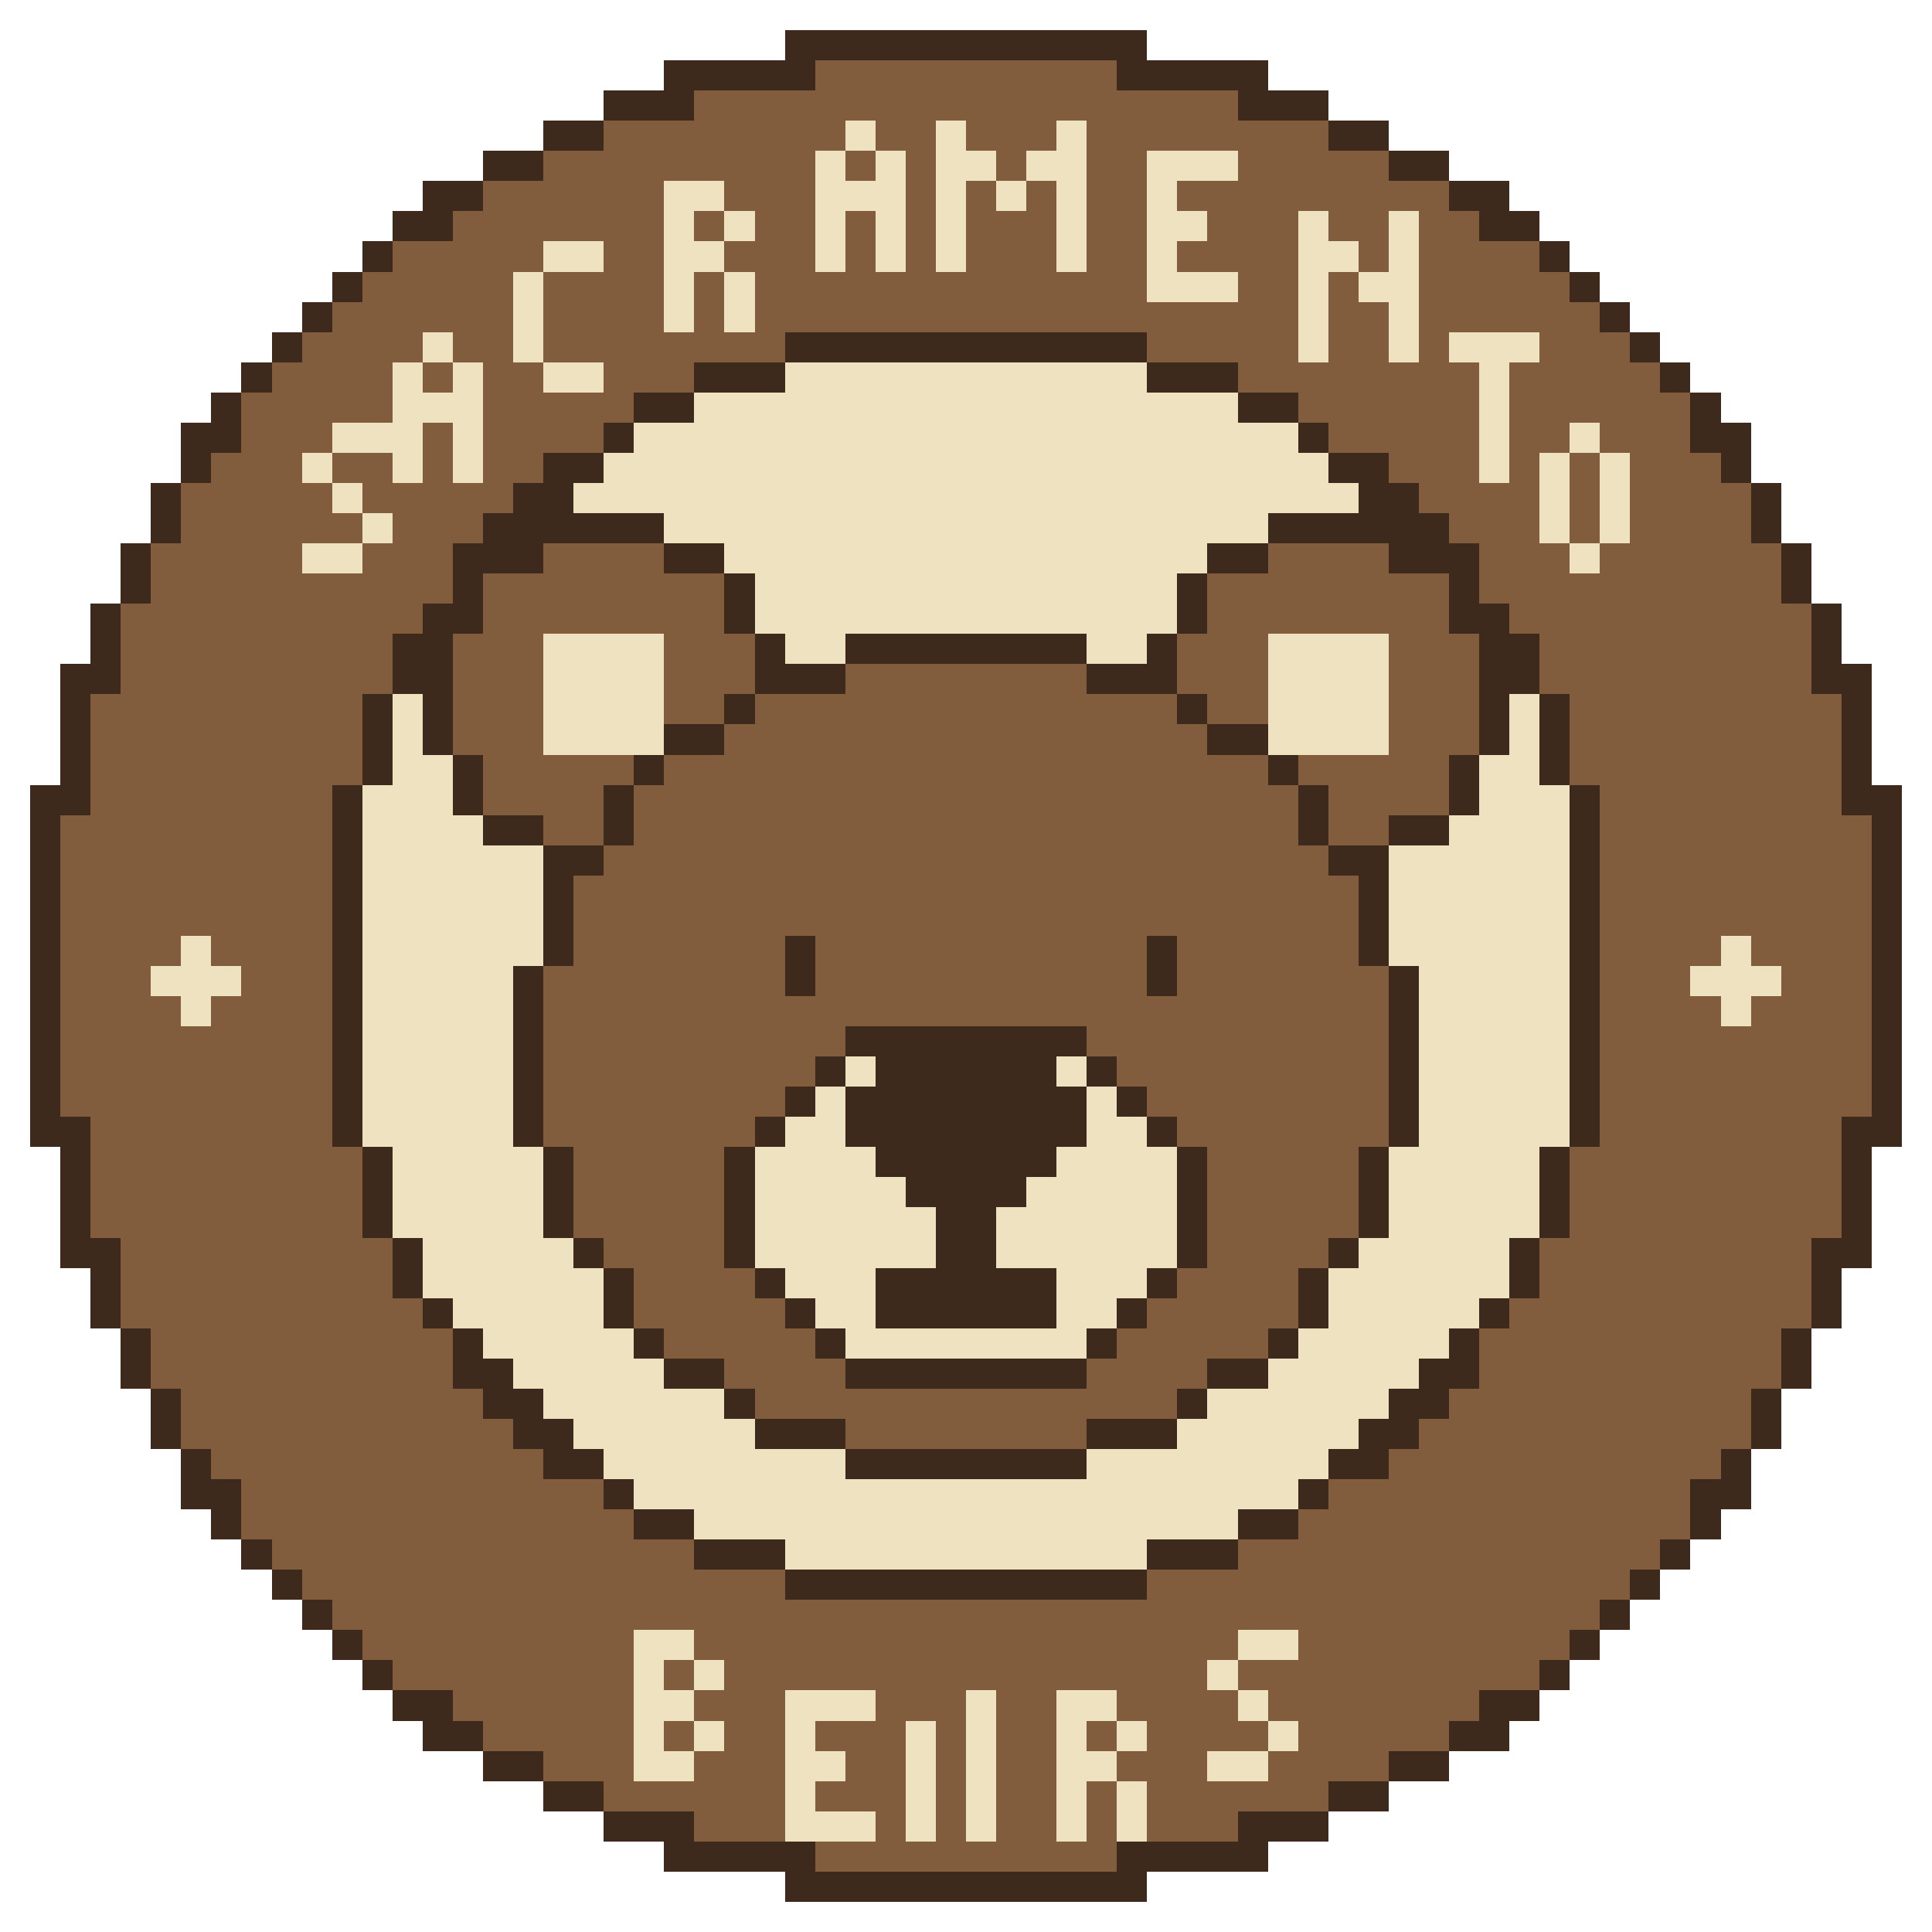
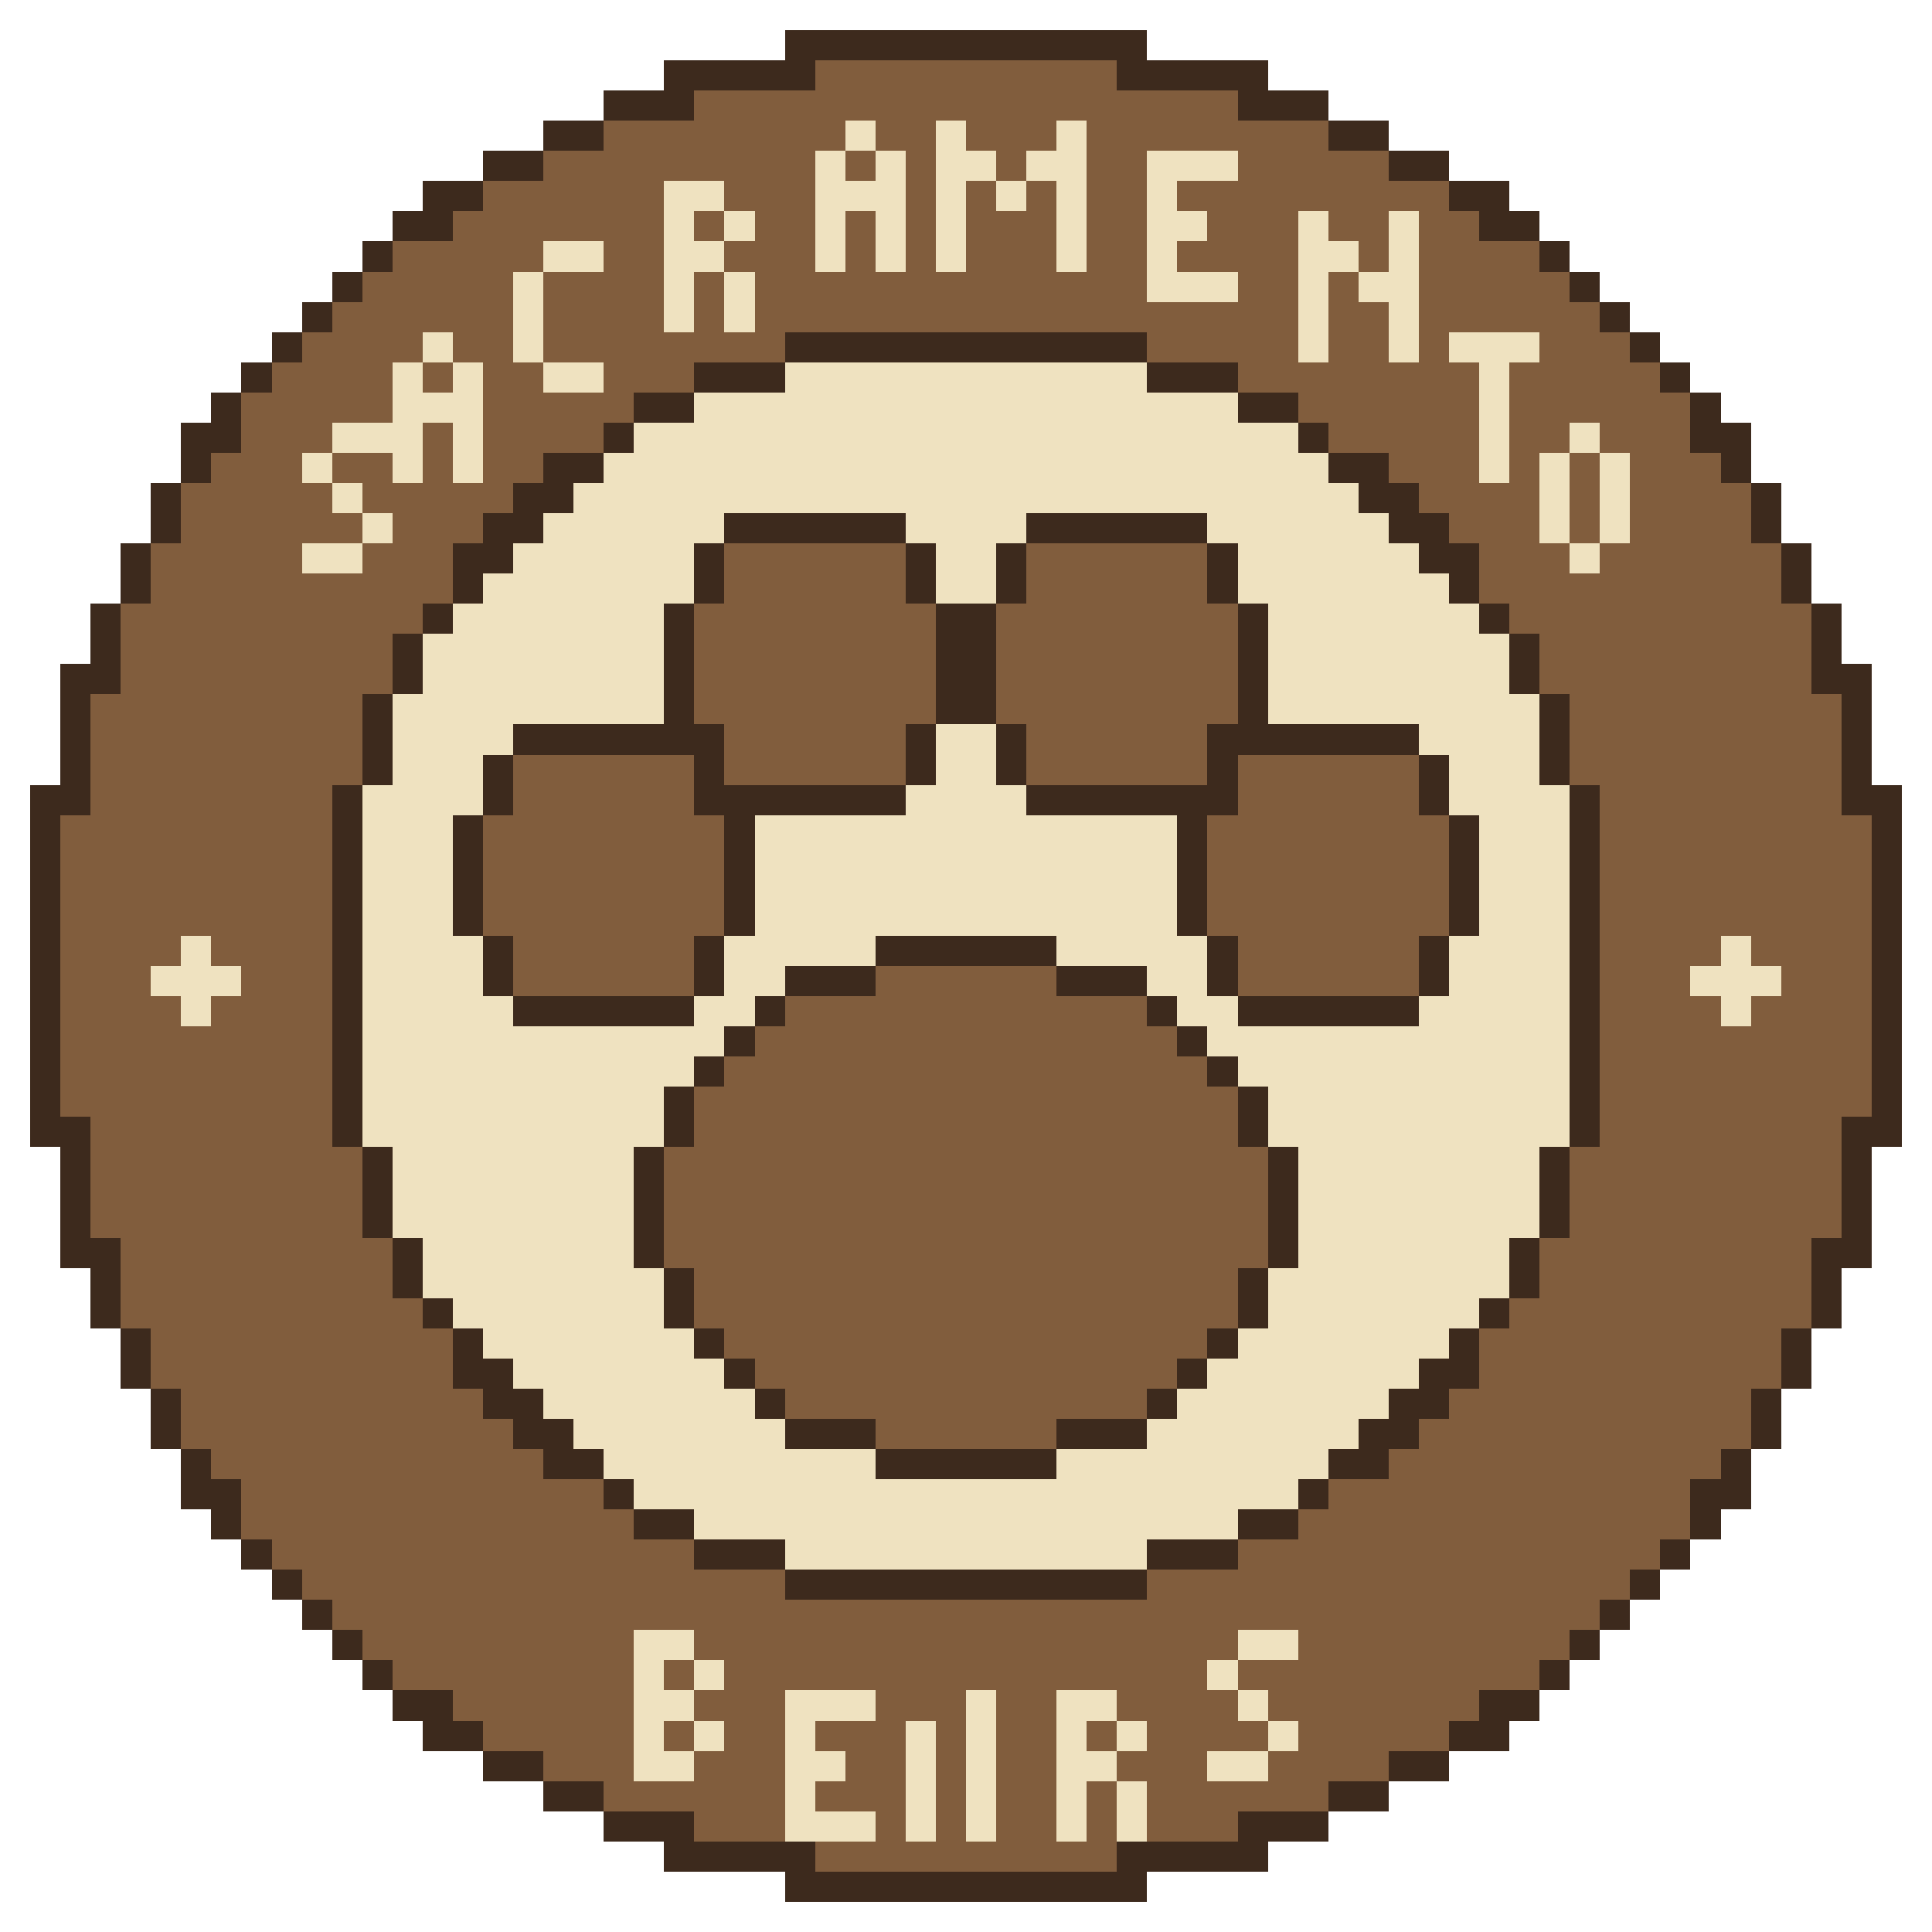
<svg xmlns="http://www.w3.org/2000/svg" viewBox="0 0 64 64" width="512" height="512" shape-rendering="crispEdges">
  <g id="logo-SAC-retro">
-     <path fill="#3d2a1d" d="M3 21h1v1h-1zM13 21h2v1h-2zM25 21h1v1h-1zM28 21h8v1h-8zM38 21h1v1h-1zM49 21h2v1h-2zM60 21h1v1h-1zM5 17h1v1h-1zM16 17h6v1h-6zM42 17h6v1h-6zM58 17h1v1h-1zM16 58h2v1h-2zM46 58h2v1h-2zM1 32h1v1h-1zM11 32h1v1h-1zM17 32h1v1h-1zM26 32h1v1h-1zM38 32h1v1h-1zM46 32h1v1h-1zM52 32h1v1h-1zM62 32h1v1h-1zM4 45h1v1h-1zM15 45h2v1h-2zM22 45h2v1h-2zM28 45h8v1h-8zM40 45h2v1h-2zM47 45h2v1h-2zM59 45h1v1h-1zM2 41h2v1h-2zM13 41h1v1h-1zM19 41h1v1h-1zM24 41h1v1h-1zM31 41h2v1h-2zM39 41h1v1h-1zM44 41h1v1h-1zM50 41h1v1h-1zM60 41h2v1h-2zM4 18h1v1h-1zM15 18h3v1h-3zM22 18h2v1h-2zM40 18h2v1h-2zM46 18h3v1h-3zM59 18h1v1h-1zM6 14h2v1h-2zM20 14h1v1h-1zM43 14h1v1h-1zM56 14h2v1h-2zM6 15h1v1h-1zM18 15h2v1h-2zM44 15h2v1h-2zM57 15h1v1h-1zM6 48h1v1h-1zM18 48h2v1h-2zM28 48h8v1h-8zM44 48h2v1h-2zM57 48h1v1h-1zM3 42h1v1h-1zM13 42h1v1h-1zM20 42h1v1h-1zM25 42h1v1h-1zM29 42h6v1h-6zM38 42h1v1h-1zM43 42h1v1h-1zM50 42h1v1h-1zM60 42h1v1h-1zM2 38h1v1h-1zM12 38h1v1h-1zM18 38h1v1h-1zM24 38h1v1h-1zM29 38h6v1h-6zM39 38h1v1h-1zM45 38h1v1h-1zM51 38h1v1h-1zM61 38h1v1h-1zM20 3h3v1h-3zM41 3h3v1h-3zM8 51h1v1h-1zM23 51h3v1h-3zM38 51h3v1h-3zM55 51h1v1h-1zM5 16h1v1h-1zM17 16h2v1h-2zM45 16h2v1h-2zM58 16h1v1h-1zM1 34h1v1h-1zM11 34h1v1h-1zM17 34h1v1h-1zM28 34h8v1h-8zM46 34h1v1h-1zM52 34h1v1h-1zM62 34h1v1h-1zM5 47h1v1h-1zM17 47h2v1h-2zM25 47h3v1h-3zM36 47h3v1h-3zM45 47h2v1h-2zM58 47h1v1h-1zM8 12h1v1h-1zM23 12h3v1h-3zM38 12h3v1h-3zM55 12h1v1h-1zM12 8h1v1h-1zM51 8h1v1h-1zM1 28h1v1h-1zM11 28h1v1h-1zM18 28h2v1h-2zM44 28h2v1h-2zM52 28h1v1h-1zM62 28h1v1h-1zM2 24h1v1h-1zM12 24h1v1h-1zM14 24h1v1h-1zM22 24h2v1h-2zM40 24h2v1h-2zM49 24h1v1h-1zM51 24h1v1h-1zM61 24h1v1h-1zM7 13h1v1h-1zM21 13h2v1h-2zM41 13h2v1h-2zM56 13h1v1h-1zM11 9h1v1h-1zM52 9h1v1h-1zM2 25h1v1h-1zM12 25h1v1h-1zM15 25h1v1h-1zM21 25h1v1h-1zM42 25h1v1h-1zM48 25h1v1h-1zM51 25h1v1h-1zM61 25h1v1h-1zM2 22h2v1h-2zM13 22h2v1h-2zM25 22h3v1h-3zM36 22h3v1h-3zM49 22h2v1h-2zM60 22h2v1h-2zM14 57h2v1h-2zM48 57h2v1h-2zM1 30h1v1h-1zM11 30h1v1h-1zM18 30h1v1h-1zM45 30h1v1h-1zM52 30h1v1h-1zM62 30h1v1h-1zM18 4h2v1h-2zM44 4h2v1h-2zM11 54h1v1h-1zM52 54h1v1h-1zM4 19h1v1h-1zM15 19h1v1h-1zM24 19h1v1h-1zM39 19h1v1h-1zM48 19h1v1h-1zM59 19h1v1h-1zM9 11h1v1h-1zM26 11h12v1h-12zM54 11h1v1h-1zM1 31h1v1h-1zM11 31h1v1h-1zM18 31h1v1h-1zM26 31h1v1h-1zM38 31h1v1h-1zM45 31h1v1h-1zM52 31h1v1h-1zM62 31h1v1h-1zM1 27h1v1h-1zM11 27h1v1h-1zM16 27h2v1h-2zM20 27h1v1h-1zM43 27h1v1h-1zM46 27h2v1h-2zM52 27h1v1h-1zM62 27h1v1h-1zM16 5h2v1h-2zM46 5h2v1h-2zM12 55h1v1h-1zM51 55h1v1h-1zM20 60h3v1h-3zM41 60h3v1h-3zM1 37h2v1h-2zM11 37h1v1h-1zM17 37h1v1h-1zM25 37h1v1h-1zM28 37h8v1h-8zM38 37h1v1h-1zM46 37h1v1h-1zM52 37h1v1h-1zM61 37h2v1h-2zM13 7h2v1h-2zM49 7h2v1h-2zM22 61h5v1h-5zM37 61h5v1h-5zM4 44h1v1h-1zM15 44h1v1h-1zM21 44h1v1h-1zM27 44h1v1h-1zM36 44h1v1h-1zM42 44h1v1h-1zM48 44h1v1h-1zM59 44h1v1h-1zM1 35h1v1h-1zM11 35h1v1h-1zM17 35h1v1h-1zM27 35h1v1h-1zM29 35h6v1h-6zM36 35h1v1h-1zM46 35h1v1h-1zM52 35h1v1h-1zM62 35h1v1h-1zM2 40h1v1h-1zM12 40h1v1h-1zM18 40h1v1h-1zM24 40h1v1h-1zM31 40h2v1h-2zM39 40h1v1h-1zM45 40h1v1h-1zM51 40h1v1h-1zM61 40h1v1h-1zM14 6h2v1h-2zM48 6h2v1h-2zM7 50h1v1h-1zM21 50h2v1h-2zM41 50h2v1h-2zM56 50h1v1h-1zM26 1h12v1h-12zM10 53h1v1h-1zM53 53h1v1h-1zM1 29h1v1h-1zM11 29h1v1h-1zM18 29h1v1h-1zM45 29h1v1h-1zM52 29h1v1h-1zM62 29h1v1h-1zM22 2h5v1h-5zM37 2h5v1h-5zM5 46h1v1h-1zM16 46h2v1h-2zM24 46h1v1h-1zM39 46h1v1h-1zM46 46h2v1h-2zM58 46h1v1h-1zM3 43h1v1h-1zM14 43h1v1h-1zM20 43h1v1h-1zM26 43h1v1h-1zM29 43h6v1h-6zM37 43h1v1h-1zM43 43h1v1h-1zM49 43h1v1h-1zM60 43h1v1h-1zM18 59h2v1h-2zM44 59h2v1h-2zM3 20h1v1h-1zM14 20h2v1h-2zM24 20h1v1h-1zM39 20h1v1h-1zM48 20h2v1h-2zM60 20h1v1h-1zM13 56h2v1h-2zM49 56h2v1h-2zM1 36h1v1h-1zM11 36h1v1h-1zM17 36h1v1h-1zM26 36h1v1h-1zM28 36h8v1h-8zM37 36h1v1h-1zM46 36h1v1h-1zM52 36h1v1h-1zM62 36h1v1h-1zM1 33h1v1h-1zM11 33h1v1h-1zM17 33h1v1h-1zM46 33h1v1h-1zM52 33h1v1h-1zM62 33h1v1h-1zM2 39h1v1h-1zM12 39h1v1h-1zM18 39h1v1h-1zM24 39h1v1h-1zM30 39h4v1h-4zM39 39h1v1h-1zM45 39h1v1h-1zM51 39h1v1h-1zM61 39h1v1h-1zM6 49h2v1h-2zM20 49h1v1h-1zM43 49h1v1h-1zM56 49h2v1h-2zM10 10h1v1h-1zM53 10h1v1h-1zM9 52h1v1h-1zM26 52h12v1h-12zM54 52h1v1h-1zM1 26h2v1h-2zM11 26h1v1h-1zM15 26h1v1h-1zM20 26h1v1h-1zM43 26h1v1h-1zM48 26h1v1h-1zM52 26h1v1h-1zM61 26h2v1h-2zM2 23h1v1h-1zM12 23h1v1h-1zM14 23h1v1h-1zM24 23h1v1h-1zM39 23h1v1h-1zM49 23h1v1h-1zM51 23h1v1h-1zM61 23h1v1h-1zM26 62h12v1h-12z" />
-     <path fill="#815d3d" d="M4 21h9v1h-9zM15 21h3v1h-3zM22 21h3v1h-3zM39 21h3v1h-3zM46 21h3v1h-3zM51 21h9v1h-9zM6 17h6v1h-6zM13 17h3v1h-3zM48 17h3v1h-3zM52 17h1v1h-1zM54 17h4v1h-4zM18 58h3v1h-3zM23 58h3v1h-3zM28 58h2v1h-2zM31 58h1v1h-1zM33 58h2v1h-2zM37 58h3v1h-3zM42 58h4v1h-4zM2 32h3v1h-3zM8 32h3v1h-3zM18 32h8v1h-8zM27 32h11v1h-11zM39 32h7v1h-7zM53 32h3v1h-3zM59 32h3v1h-3zM5 45h10v1h-10zM24 45h4v1h-4zM36 45h4v1h-4zM49 45h10v1h-10zM4 41h9v1h-9zM20 41h4v1h-4zM40 41h4v1h-4zM51 41h9v1h-9zM5 18h5v1h-5zM12 18h3v1h-3zM18 18h4v1h-4zM42 18h4v1h-4zM49 18h3v1h-3zM53 18h6v1h-6zM8 14h3v1h-3zM14 14h1v1h-1zM16 14h4v1h-4zM44 14h5v1h-5zM50 14h2v1h-2zM53 14h3v1h-3zM7 15h3v1h-3zM11 15h2v1h-2zM14 15h1v1h-1zM16 15h2v1h-2zM46 15h3v1h-3zM50 15h1v1h-1zM52 15h1v1h-1zM54 15h3v1h-3zM7 48h11v1h-11zM46 48h11v1h-11zM4 42h9v1h-9zM21 42h4v1h-4zM39 42h4v1h-4zM51 42h9v1h-9zM3 38h9v1h-9zM19 38h5v1h-5zM40 38h5v1h-5zM52 38h9v1h-9zM23 3h18v1h-18zM9 51h14v1h-14zM41 51h14v1h-14zM6 16h5v1h-5zM12 16h5v1h-5zM47 16h4v1h-4zM52 16h1v1h-1zM54 16h4v1h-4zM2 34h9v1h-9zM18 34h10v1h-10zM36 34h10v1h-10zM53 34h9v1h-9zM6 47h11v1h-11zM28 47h8v1h-8zM47 47h11v1h-11zM9 12h4v1h-4zM14 12h1v1h-1zM16 12h2v1h-2zM20 12h3v1h-3zM41 12h8v1h-8zM50 12h5v1h-5zM13 8h5v1h-5zM20 8h2v1h-2zM24 8h3v1h-3zM28 8h1v1h-1zM30 8h1v1h-1zM32 8h3v1h-3zM36 8h2v1h-2zM39 8h4v1h-4zM45 8h1v1h-1zM47 8h4v1h-4zM2 28h9v1h-9zM20 28h24v1h-24zM53 28h9v1h-9zM3 24h9v1h-9zM15 24h3v1h-3zM24 24h16v1h-16zM46 24h3v1h-3zM52 24h9v1h-9zM8 13h5v1h-5zM16 13h5v1h-5zM43 13h6v1h-6zM50 13h6v1h-6zM12 9h5v1h-5zM18 9h4v1h-4zM23 9h1v1h-1zM25 9h13v1h-13zM41 9h2v1h-2zM44 9h1v1h-1zM47 9h5v1h-5zM3 25h9v1h-9zM16 25h5v1h-5zM22 25h20v1h-20zM43 25h5v1h-5zM52 25h9v1h-9zM4 22h9v1h-9zM15 22h3v1h-3zM22 22h3v1h-3zM28 22h8v1h-8zM39 22h3v1h-3zM46 22h3v1h-3zM51 22h9v1h-9zM16 57h5v1h-5zM22 57h1v1h-1zM24 57h2v1h-2zM27 57h3v1h-3zM31 57h1v1h-1zM33 57h2v1h-2zM36 57h1v1h-1zM38 57h4v1h-4zM43 57h5v1h-5zM2 30h9v1h-9zM19 30h26v1h-26zM53 30h9v1h-9zM20 4h8v1h-8zM29 4h2v1h-2zM32 4h3v1h-3zM36 4h8v1h-8zM12 54h9v1h-9zM23 54h18v1h-18zM43 54h9v1h-9zM5 19h10v1h-10zM16 19h8v1h-8zM40 19h8v1h-8zM49 19h10v1h-10zM10 11h4v1h-4zM15 11h2v1h-2zM18 11h8v1h-8zM38 11h5v1h-5zM44 11h2v1h-2zM47 11h1v1h-1zM51 11h3v1h-3zM2 31h4v1h-4zM7 31h4v1h-4zM19 31h7v1h-7zM27 31h11v1h-11zM39 31h6v1h-6zM53 31h4v1h-4zM58 31h4v1h-4zM2 27h9v1h-9zM18 27h2v1h-2zM21 27h22v1h-22zM44 27h2v1h-2zM53 27h9v1h-9zM18 5h9v1h-9zM28 5h1v1h-1zM30 5h1v1h-1zM33 5h1v1h-1zM36 5h2v1h-2zM41 5h5v1h-5zM13 55h8v1h-8zM22 55h1v1h-1zM24 55h16v1h-16zM41 55h10v1h-10zM23 60h3v1h-3zM29 60h1v1h-1zM31 60h1v1h-1zM33 60h2v1h-2zM36 60h1v1h-1zM38 60h3v1h-3zM3 37h8v1h-8zM18 37h7v1h-7zM39 37h7v1h-7zM53 37h8v1h-8zM15 7h7v1h-7zM23 7h1v1h-1zM25 7h2v1h-2zM28 7h1v1h-1zM30 7h1v1h-1zM32 7h3v1h-3zM36 7h2v1h-2zM40 7h3v1h-3zM44 7h2v1h-2zM47 7h2v1h-2zM27 61h10v1h-10zM5 44h10v1h-10zM22 44h5v1h-5zM37 44h5v1h-5zM49 44h10v1h-10zM2 35h9v1h-9zM18 35h9v1h-9zM37 35h9v1h-9zM53 35h9v1h-9zM3 40h9v1h-9zM19 40h5v1h-5zM40 40h5v1h-5zM52 40h9v1h-9zM16 6h6v1h-6zM24 6h3v1h-3zM30 6h1v1h-1zM32 6h1v1h-1zM34 6h1v1h-1zM36 6h2v1h-2zM39 6h9v1h-9zM8 50h13v1h-13zM43 50h13v1h-13zM11 53h42v1h-42zM2 29h9v1h-9zM19 29h26v1h-26zM53 29h9v1h-9zM27 2h10v1h-10zM6 46h10v1h-10zM25 46h14v1h-14zM48 46h10v1h-10zM4 43h10v1h-10zM21 43h5v1h-5zM38 43h5v1h-5zM50 43h10v1h-10zM20 59h6v1h-6zM27 59h3v1h-3zM31 59h1v1h-1zM33 59h2v1h-2zM36 59h1v1h-1zM38 59h6v1h-6zM4 20h10v1h-10zM16 20h8v1h-8zM40 20h8v1h-8zM50 20h10v1h-10zM15 56h6v1h-6zM23 56h3v1h-3zM29 56h3v1h-3zM33 56h2v1h-2zM37 56h4v1h-4zM42 56h7v1h-7zM2 36h9v1h-9zM18 36h8v1h-8zM38 36h8v1h-8zM53 36h9v1h-9zM2 33h4v1h-4zM7 33h4v1h-4zM18 33h28v1h-28zM53 33h4v1h-4zM58 33h4v1h-4zM3 39h9v1h-9zM19 39h5v1h-5zM40 39h5v1h-5zM52 39h9v1h-9zM8 49h12v1h-12zM44 49h12v1h-12zM11 10h6v1h-6zM18 10h4v1h-4zM23 10h1v1h-1zM25 10h18v1h-18zM44 10h2v1h-2zM47 10h6v1h-6zM10 52h16v1h-16zM38 52h16v1h-16zM3 26h8v1h-8zM16 26h4v1h-4zM21 26h22v1h-22zM44 26h4v1h-4zM53 26h8v1h-8zM3 23h9v1h-9zM15 23h3v1h-3zM22 23h2v1h-2zM25 23h14v1h-14zM40 23h2v1h-2zM46 23h3v1h-3zM52 23h9v1h-9z" />
-     <path fill="#efe2c0" d="M18 21h4v1h-4zM26 21h2v1h-2zM36 21h2v1h-2zM42 21h4v1h-4zM12 17h1v1h-1zM22 17h20v1h-20zM51 17h1v1h-1zM53 17h1v1h-1zM21 58h2v1h-2zM26 58h2v1h-2zM30 58h1v1h-1zM32 58h1v1h-1zM35 58h2v1h-2zM40 58h2v1h-2zM5 32h3v1h-3zM12 32h5v1h-5zM47 32h5v1h-5zM56 32h3v1h-3zM17 45h5v1h-5zM42 45h5v1h-5zM14 41h5v1h-5zM25 41h6v1h-6zM33 41h6v1h-6zM45 41h5v1h-5zM10 18h2v1h-2zM24 18h16v1h-16zM52 18h1v1h-1zM11 14h3v1h-3zM15 14h1v1h-1zM21 14h22v1h-22zM49 14h1v1h-1zM52 14h1v1h-1zM10 15h1v1h-1zM13 15h1v1h-1zM15 15h1v1h-1zM20 15h24v1h-24zM49 15h1v1h-1zM51 15h1v1h-1zM53 15h1v1h-1zM20 48h8v1h-8zM36 48h8v1h-8zM14 42h6v1h-6zM26 42h3v1h-3zM35 42h3v1h-3zM44 42h6v1h-6zM13 38h5v1h-5zM25 38h4v1h-4zM35 38h4v1h-4zM46 38h5v1h-5zM26 51h12v1h-12zM11 16h1v1h-1zM19 16h26v1h-26zM51 16h1v1h-1zM53 16h1v1h-1zM12 34h5v1h-5zM47 34h5v1h-5zM19 47h6v1h-6zM39 47h6v1h-6zM13 12h1v1h-1zM15 12h1v1h-1zM18 12h2v1h-2zM26 12h12v1h-12zM49 12h1v1h-1zM18 8h2v1h-2zM22 8h2v1h-2zM27 8h1v1h-1zM29 8h1v1h-1zM31 8h1v1h-1zM35 8h1v1h-1zM38 8h1v1h-1zM43 8h2v1h-2zM46 8h1v1h-1zM12 28h6v1h-6zM46 28h6v1h-6zM13 24h1v1h-1zM18 24h4v1h-4zM42 24h4v1h-4zM50 24h1v1h-1zM13 13h3v1h-3zM23 13h18v1h-18zM49 13h1v1h-1zM17 9h1v1h-1zM22 9h1v1h-1zM24 9h1v1h-1zM38 9h3v1h-3zM43 9h1v1h-1zM45 9h2v1h-2zM13 25h2v1h-2zM49 25h2v1h-2zM18 22h4v1h-4zM42 22h4v1h-4zM21 57h1v1h-1zM23 57h1v1h-1zM26 57h1v1h-1zM30 57h1v1h-1zM32 57h1v1h-1zM35 57h1v1h-1zM37 57h1v1h-1zM42 57h1v1h-1zM12 30h6v1h-6zM46 30h6v1h-6zM28 4h1v1h-1zM31 4h1v1h-1zM35 4h1v1h-1zM21 54h2v1h-2zM41 54h2v1h-2zM25 19h14v1h-14zM14 11h1v1h-1zM17 11h1v1h-1zM43 11h1v1h-1zM46 11h1v1h-1zM48 11h3v1h-3zM6 31h1v1h-1zM12 31h6v1h-6zM46 31h6v1h-6zM57 31h1v1h-1zM12 27h4v1h-4zM48 27h4v1h-4zM27 5h1v1h-1zM29 5h1v1h-1zM31 5h2v1h-2zM34 5h2v1h-2zM38 5h3v1h-3zM21 55h1v1h-1zM23 55h1v1h-1zM40 55h1v1h-1zM26 60h3v1h-3zM30 60h1v1h-1zM32 60h1v1h-1zM35 60h1v1h-1zM37 60h1v1h-1zM12 37h5v1h-5zM26 37h2v1h-2zM36 37h2v1h-2zM47 37h5v1h-5zM22 7h1v1h-1zM24 7h1v1h-1zM27 7h1v1h-1zM29 7h1v1h-1zM31 7h1v1h-1zM35 7h1v1h-1zM38 7h2v1h-2zM43 7h1v1h-1zM46 7h1v1h-1zM16 44h5v1h-5zM28 44h8v1h-8zM43 44h5v1h-5zM12 35h5v1h-5zM28 35h1v1h-1zM35 35h1v1h-1zM47 35h5v1h-5zM13 40h5v1h-5zM25 40h6v1h-6zM33 40h6v1h-6zM46 40h5v1h-5zM22 6h2v1h-2zM27 6h3v1h-3zM31 6h1v1h-1zM33 6h1v1h-1zM35 6h1v1h-1zM38 6h1v1h-1zM23 50h18v1h-18zM12 29h6v1h-6zM46 29h6v1h-6zM18 46h6v1h-6zM40 46h6v1h-6zM15 43h5v1h-5zM27 43h2v1h-2zM35 43h2v1h-2zM44 43h5v1h-5zM26 59h1v1h-1zM30 59h1v1h-1zM32 59h1v1h-1zM35 59h1v1h-1zM37 59h1v1h-1zM25 20h14v1h-14zM21 56h2v1h-2zM26 56h3v1h-3zM32 56h1v1h-1zM35 56h2v1h-2zM41 56h1v1h-1zM12 36h5v1h-5zM27 36h1v1h-1zM36 36h1v1h-1zM47 36h5v1h-5zM6 33h1v1h-1zM12 33h5v1h-5zM47 33h5v1h-5zM57 33h1v1h-1zM13 39h5v1h-5zM25 39h5v1h-5zM34 39h5v1h-5zM46 39h5v1h-5zM21 49h22v1h-22zM17 10h1v1h-1zM22 10h1v1h-1zM24 10h1v1h-1zM43 10h1v1h-1zM46 10h1v1h-1zM12 26h3v1h-3zM49 26h3v1h-3zM13 23h1v1h-1zM18 23h4v1h-4zM42 23h4v1h-4zM50 23h1v1h-1z" />
+     <path fill="#3d2a1d" d="M3 21h1v1h-1zM13 21h1v1h-1zM22 21h1v1h-1zM31 21h2v1h-2zM41 21h1v1h-1zM50 21h1v1h-1zM60 21h1v1h-1zM5 17h1v1h-1zM16 17h2v1h-2zM24 17h6v1h-6zM34 17h6v1h-6zM46 17h2v1h-2zM58 17h1v1h-1zM16 58h2v1h-2zM46 58h2v1h-2zM1 32h1v1h-1zM11 32h1v1h-1zM16 32h1v1h-1zM23 32h1v1h-1zM26 32h3v1h-3zM35 32h3v1h-3zM40 32h1v1h-1zM47 32h1v1h-1zM52 32h1v1h-1zM62 32h1v1h-1zM4 45h1v1h-1zM15 45h2v1h-2zM24 45h1v1h-1zM39 45h1v1h-1zM47 45h2v1h-2zM59 45h1v1h-1zM2 41h2v1h-2zM13 41h1v1h-1zM21 41h1v1h-1zM42 41h1v1h-1zM50 41h1v1h-1zM60 41h2v1h-2zM4 18h1v1h-1zM15 18h2v1h-2zM23 18h1v1h-1zM30 18h1v1h-1zM33 18h1v1h-1zM40 18h1v1h-1zM47 18h2v1h-2zM59 18h1v1h-1zM6 14h2v1h-2zM20 14h1v1h-1zM43 14h1v1h-1zM56 14h2v1h-2zM6 15h1v1h-1zM18 15h2v1h-2zM44 15h2v1h-2zM57 15h1v1h-1zM6 48h1v1h-1zM18 48h2v1h-2zM29 48h6v1h-6zM44 48h2v1h-2zM57 48h1v1h-1zM3 42h1v1h-1zM13 42h1v1h-1zM22 42h1v1h-1zM41 42h1v1h-1zM50 42h1v1h-1zM60 42h1v1h-1zM2 38h1v1h-1zM12 38h1v1h-1zM21 38h1v1h-1zM42 38h1v1h-1zM51 38h1v1h-1zM61 38h1v1h-1zM20 3h3v1h-3zM41 3h3v1h-3zM8 51h1v1h-1zM23 51h3v1h-3zM38 51h3v1h-3zM55 51h1v1h-1zM5 16h1v1h-1zM17 16h2v1h-2zM45 16h2v1h-2zM58 16h1v1h-1zM1 34h1v1h-1zM11 34h1v1h-1zM24 34h1v1h-1zM39 34h1v1h-1zM52 34h1v1h-1zM62 34h1v1h-1zM5 47h1v1h-1zM17 47h2v1h-2zM26 47h3v1h-3zM35 47h3v1h-3zM45 47h2v1h-2zM58 47h1v1h-1zM8 12h1v1h-1zM23 12h3v1h-3zM38 12h3v1h-3zM55 12h1v1h-1zM12 8h1v1h-1zM51 8h1v1h-1zM1 28h1v1h-1zM11 28h1v1h-1zM15 28h1v1h-1zM24 28h1v1h-1zM39 28h1v1h-1zM48 28h1v1h-1zM52 28h1v1h-1zM62 28h1v1h-1zM2 24h1v1h-1zM12 24h1v1h-1zM17 24h7v1h-7zM30 24h1v1h-1zM33 24h1v1h-1zM40 24h7v1h-7zM51 24h1v1h-1zM61 24h1v1h-1zM7 13h1v1h-1zM21 13h2v1h-2zM41 13h2v1h-2zM56 13h1v1h-1zM11 9h1v1h-1zM52 9h1v1h-1zM2 25h1v1h-1zM12 25h1v1h-1zM16 25h1v1h-1zM23 25h1v1h-1zM30 25h1v1h-1zM33 25h1v1h-1zM40 25h1v1h-1zM47 25h1v1h-1zM51 25h1v1h-1zM61 25h1v1h-1zM2 22h2v1h-2zM13 22h1v1h-1zM22 22h1v1h-1zM31 22h2v1h-2zM41 22h1v1h-1zM50 22h1v1h-1zM60 22h2v1h-2zM14 57h2v1h-2zM48 57h2v1h-2zM1 30h1v1h-1zM11 30h1v1h-1zM15 30h1v1h-1zM24 30h1v1h-1zM39 30h1v1h-1zM48 30h1v1h-1zM52 30h1v1h-1zM62 30h1v1h-1zM18 4h2v1h-2zM44 4h2v1h-2zM11 54h1v1h-1zM52 54h1v1h-1zM4 19h1v1h-1zM15 19h1v1h-1zM23 19h1v1h-1zM30 19h1v1h-1zM33 19h1v1h-1zM40 19h1v1h-1zM48 19h1v1h-1zM59 19h1v1h-1zM9 11h1v1h-1zM26 11h12v1h-12zM54 11h1v1h-1zM1 31h1v1h-1zM11 31h1v1h-1zM16 31h1v1h-1zM23 31h1v1h-1zM29 31h6v1h-6zM40 31h1v1h-1zM47 31h1v1h-1zM52 31h1v1h-1zM62 31h1v1h-1zM1 27h1v1h-1zM11 27h1v1h-1zM15 27h1v1h-1zM24 27h1v1h-1zM39 27h1v1h-1zM48 27h1v1h-1zM52 27h1v1h-1zM62 27h1v1h-1zM16 5h2v1h-2zM46 5h2v1h-2zM12 55h1v1h-1zM51 55h1v1h-1zM20 60h3v1h-3zM41 60h3v1h-3zM1 37h2v1h-2zM11 37h1v1h-1zM22 37h1v1h-1zM41 37h1v1h-1zM52 37h1v1h-1zM61 37h2v1h-2zM13 7h2v1h-2zM49 7h2v1h-2zM22 61h5v1h-5zM37 61h5v1h-5zM4 44h1v1h-1zM15 44h1v1h-1zM23 44h1v1h-1zM40 44h1v1h-1zM48 44h1v1h-1zM59 44h1v1h-1zM1 35h1v1h-1zM11 35h1v1h-1zM23 35h1v1h-1zM40 35h1v1h-1zM52 35h1v1h-1zM62 35h1v1h-1zM2 40h1v1h-1zM12 40h1v1h-1zM21 40h1v1h-1zM42 40h1v1h-1zM51 40h1v1h-1zM61 40h1v1h-1zM14 6h2v1h-2zM48 6h2v1h-2zM7 50h1v1h-1zM21 50h2v1h-2zM41 50h2v1h-2zM56 50h1v1h-1zM26 1h12v1h-12zM10 53h1v1h-1zM53 53h1v1h-1zM1 29h1v1h-1zM11 29h1v1h-1zM15 29h1v1h-1zM24 29h1v1h-1zM39 29h1v1h-1zM48 29h1v1h-1zM52 29h1v1h-1zM62 29h1v1h-1zM22 2h5v1h-5zM37 2h5v1h-5zM5 46h1v1h-1zM16 46h2v1h-2zM25 46h1v1h-1zM38 46h1v1h-1zM46 46h2v1h-2zM58 46h1v1h-1zM3 43h1v1h-1zM14 43h1v1h-1zM22 43h1v1h-1zM41 43h1v1h-1zM49 43h1v1h-1zM60 43h1v1h-1zM18 59h2v1h-2zM44 59h2v1h-2zM3 20h1v1h-1zM14 20h1v1h-1zM22 20h1v1h-1zM31 20h2v1h-2zM41 20h1v1h-1zM49 20h1v1h-1zM60 20h1v1h-1zM13 56h2v1h-2zM49 56h2v1h-2zM1 36h1v1h-1zM11 36h1v1h-1zM22 36h1v1h-1zM41 36h1v1h-1zM52 36h1v1h-1zM62 36h1v1h-1zM1 33h1v1h-1zM11 33h1v1h-1zM17 33h6v1h-6zM25 33h1v1h-1zM38 33h1v1h-1zM41 33h6v1h-6zM52 33h1v1h-1zM62 33h1v1h-1zM2 39h1v1h-1zM12 39h1v1h-1zM21 39h1v1h-1zM42 39h1v1h-1zM51 39h1v1h-1zM61 39h1v1h-1zM6 49h2v1h-2zM20 49h1v1h-1zM43 49h1v1h-1zM56 49h2v1h-2zM10 10h1v1h-1zM53 10h1v1h-1zM9 52h1v1h-1zM26 52h12v1h-12zM54 52h1v1h-1zM1 26h2v1h-2zM11 26h1v1h-1zM16 26h1v1h-1zM23 26h7v1h-7zM34 26h7v1h-7zM47 26h1v1h-1zM52 26h1v1h-1zM61 26h2v1h-2zM2 23h1v1h-1zM12 23h1v1h-1zM22 23h1v1h-1zM31 23h2v1h-2zM41 23h1v1h-1zM51 23h1v1h-1zM61 23h1v1h-1zM26 62h12v1h-12z" />
+     <path fill="#815d3d" d="M4 21h9v1h-9zM23 21h8v1h-8zM33 21h8v1h-8zM51 21h9v1h-9zM6 17h6v1h-6zM13 17h3v1h-3zM48 17h3v1h-3zM52 17h1v1h-1zM54 17h4v1h-4zM18 58h3v1h-3zM23 58h3v1h-3zM28 58h2v1h-2zM31 58h1v1h-1zM33 58h2v1h-2zM37 58h3v1h-3zM42 58h4v1h-4zM2 32h3v1h-3zM8 32h3v1h-3zM17 32h6v1h-6zM29 32h6v1h-6zM41 32h6v1h-6zM53 32h3v1h-3zM59 32h3v1h-3zM5 45h10v1h-10zM25 45h14v1h-14zM49 45h10v1h-10zM4 41h9v1h-9zM22 41h20v1h-20zM51 41h9v1h-9zM5 18h5v1h-5zM12 18h3v1h-3zM24 18h6v1h-6zM34 18h6v1h-6zM49 18h3v1h-3zM53 18h6v1h-6zM8 14h3v1h-3zM14 14h1v1h-1zM16 14h4v1h-4zM44 14h5v1h-5zM50 14h2v1h-2zM53 14h3v1h-3zM7 15h3v1h-3zM11 15h2v1h-2zM14 15h1v1h-1zM16 15h2v1h-2zM46 15h3v1h-3zM50 15h1v1h-1zM52 15h1v1h-1zM54 15h3v1h-3zM7 48h11v1h-11zM46 48h11v1h-11zM4 42h9v1h-9zM23 42h18v1h-18zM51 42h9v1h-9zM3 38h9v1h-9zM22 38h20v1h-20zM52 38h9v1h-9zM23 3h18v1h-18zM9 51h14v1h-14zM41 51h14v1h-14zM6 16h5v1h-5zM12 16h5v1h-5zM47 16h4v1h-4zM52 16h1v1h-1zM54 16h4v1h-4zM2 34h9v1h-9zM25 34h14v1h-14zM53 34h9v1h-9zM6 47h11v1h-11zM29 47h6v1h-6zM47 47h11v1h-11zM9 12h4v1h-4zM14 12h1v1h-1zM16 12h2v1h-2zM20 12h3v1h-3zM41 12h8v1h-8zM50 12h5v1h-5zM13 8h5v1h-5zM20 8h2v1h-2zM24 8h3v1h-3zM28 8h1v1h-1zM30 8h1v1h-1zM32 8h3v1h-3zM36 8h2v1h-2zM39 8h4v1h-4zM45 8h1v1h-1zM47 8h4v1h-4zM2 28h9v1h-9zM16 28h8v1h-8zM40 28h8v1h-8zM53 28h9v1h-9zM3 24h9v1h-9zM24 24h6v1h-6zM34 24h6v1h-6zM52 24h9v1h-9zM8 13h5v1h-5zM16 13h5v1h-5zM43 13h6v1h-6zM50 13h6v1h-6zM12 9h5v1h-5zM18 9h4v1h-4zM23 9h1v1h-1zM25 9h13v1h-13zM41 9h2v1h-2zM44 9h1v1h-1zM47 9h5v1h-5zM3 25h9v1h-9zM17 25h6v1h-6zM24 25h6v1h-6zM34 25h6v1h-6zM41 25h6v1h-6zM52 25h9v1h-9zM4 22h9v1h-9zM23 22h8v1h-8zM33 22h8v1h-8zM51 22h9v1h-9zM16 57h5v1h-5zM22 57h1v1h-1zM24 57h2v1h-2zM27 57h3v1h-3zM31 57h1v1h-1zM33 57h2v1h-2zM36 57h1v1h-1zM38 57h4v1h-4zM43 57h5v1h-5zM2 30h9v1h-9zM16 30h8v1h-8zM40 30h8v1h-8zM53 30h9v1h-9zM20 4h8v1h-8zM29 4h2v1h-2zM32 4h3v1h-3zM36 4h8v1h-8zM12 54h9v1h-9zM23 54h18v1h-18zM43 54h9v1h-9zM5 19h10v1h-10zM24 19h6v1h-6zM34 19h6v1h-6zM49 19h10v1h-10zM10 11h4v1h-4zM15 11h2v1h-2zM18 11h8v1h-8zM38 11h5v1h-5zM44 11h2v1h-2zM47 11h1v1h-1zM51 11h3v1h-3zM2 31h4v1h-4zM7 31h4v1h-4zM17 31h6v1h-6zM41 31h6v1h-6zM53 31h4v1h-4zM58 31h4v1h-4zM2 27h9v1h-9zM16 27h8v1h-8zM40 27h8v1h-8zM53 27h9v1h-9zM18 5h9v1h-9zM28 5h1v1h-1zM30 5h1v1h-1zM33 5h1v1h-1zM36 5h2v1h-2zM41 5h5v1h-5zM13 55h8v1h-8zM22 55h1v1h-1zM24 55h16v1h-16zM41 55h10v1h-10zM23 60h3v1h-3zM29 60h1v1h-1zM31 60h1v1h-1zM33 60h2v1h-2zM36 60h1v1h-1zM38 60h3v1h-3zM3 37h8v1h-8zM23 37h18v1h-18zM53 37h8v1h-8zM15 7h7v1h-7zM23 7h1v1h-1zM25 7h2v1h-2zM28 7h1v1h-1zM30 7h1v1h-1zM32 7h3v1h-3zM36 7h2v1h-2zM40 7h3v1h-3zM44 7h2v1h-2zM47 7h2v1h-2zM27 61h10v1h-10zM5 44h10v1h-10zM24 44h16v1h-16zM49 44h10v1h-10zM2 35h9v1h-9zM24 35h16v1h-16zM53 35h9v1h-9zM3 40h9v1h-9zM22 40h20v1h-20zM52 40h9v1h-9zM16 6h6v1h-6zM24 6h3v1h-3zM30 6h1v1h-1zM32 6h1v1h-1zM34 6h1v1h-1zM36 6h2v1h-2zM39 6h9v1h-9zM8 50h13v1h-13zM43 50h13v1h-13zM11 53h42v1h-42zM2 29h9v1h-9zM16 29h8v1h-8zM40 29h8v1h-8zM53 29h9v1h-9zM27 2h10v1h-10zM6 46h10v1h-10zM26 46h12v1h-12zM48 46h10v1h-10zM4 43h10v1h-10zM23 43h18v1h-18zM50 43h10v1h-10zM20 59h6v1h-6zM27 59h3v1h-3zM31 59h1v1h-1zM33 59h2v1h-2zM36 59h1v1h-1zM38 59h6v1h-6zM4 20h10v1h-10zM23 20h8v1h-8zM33 20h8v1h-8zM50 20h10v1h-10zM15 56h6v1h-6zM23 56h3v1h-3zM29 56h3v1h-3zM33 56h2v1h-2zM37 56h4v1h-4zM42 56h7v1h-7zM2 36h9v1h-9zM23 36h18v1h-18zM53 36h9v1h-9zM2 33h4v1h-4zM7 33h4v1h-4zM26 33h12v1h-12zM53 33h4v1h-4zM58 33h4v1h-4zM3 39h9v1h-9zM22 39h20v1h-20zM52 39h9v1h-9zM8 49h12v1h-12zM44 49h12v1h-12zM11 10h6v1h-6zM18 10h4v1h-4zM23 10h1v1h-1zM25 10h18v1h-18zM44 10h2v1h-2zM47 10h6v1h-6zM10 52h16v1h-16zM38 52h16v1h-16zM3 26h8v1h-8zM17 26h6v1h-6zM41 26h6v1h-6zM53 26h8v1h-8zM3 23h9v1h-9zM23 23h8v1h-8zM33 23h8v1h-8zM52 23h9v1h-9z" />
+     <path fill="#efe2c0" d="M14 21h8v1h-8zM42 21h8v1h-8zM12 17h1v1h-1zM18 17h6v1h-6zM30 17h4v1h-4zM40 17h6v1h-6zM51 17h1v1h-1zM53 17h1v1h-1zM21 58h2v1h-2zM26 58h2v1h-2zM30 58h1v1h-1zM32 58h1v1h-1zM35 58h2v1h-2zM40 58h2v1h-2zM5 32h3v1h-3zM12 32h4v1h-4zM24 32h2v1h-2zM38 32h2v1h-2zM48 32h4v1h-4zM56 32h3v1h-3zM17 45h7v1h-7zM40 45h7v1h-7zM14 41h7v1h-7zM43 41h7v1h-7zM10 18h2v1h-2zM17 18h6v1h-6zM31 18h2v1h-2zM41 18h6v1h-6zM52 18h1v1h-1zM11 14h3v1h-3zM15 14h1v1h-1zM21 14h22v1h-22zM49 14h1v1h-1zM52 14h1v1h-1zM10 15h1v1h-1zM13 15h1v1h-1zM15 15h1v1h-1zM20 15h24v1h-24zM49 15h1v1h-1zM51 15h1v1h-1zM53 15h1v1h-1zM20 48h9v1h-9zM35 48h9v1h-9zM14 42h8v1h-8zM42 42h8v1h-8zM13 38h8v1h-8zM43 38h8v1h-8zM26 51h12v1h-12zM11 16h1v1h-1zM19 16h26v1h-26zM51 16h1v1h-1zM53 16h1v1h-1zM12 34h12v1h-12zM40 34h12v1h-12zM19 47h7v1h-7zM38 47h7v1h-7zM13 12h1v1h-1zM15 12h1v1h-1zM18 12h2v1h-2zM26 12h12v1h-12zM49 12h1v1h-1zM18 8h2v1h-2zM22 8h2v1h-2zM27 8h1v1h-1zM29 8h1v1h-1zM31 8h1v1h-1zM35 8h1v1h-1zM38 8h1v1h-1zM43 8h2v1h-2zM46 8h1v1h-1zM12 28h3v1h-3zM25 28h14v1h-14zM49 28h3v1h-3zM13 24h4v1h-4zM31 24h2v1h-2zM47 24h4v1h-4zM13 13h3v1h-3zM23 13h18v1h-18zM49 13h1v1h-1zM17 9h1v1h-1zM22 9h1v1h-1zM24 9h1v1h-1zM38 9h3v1h-3zM43 9h1v1h-1zM45 9h2v1h-2zM13 25h3v1h-3zM31 25h2v1h-2zM48 25h3v1h-3zM14 22h8v1h-8zM42 22h8v1h-8zM21 57h1v1h-1zM23 57h1v1h-1zM26 57h1v1h-1zM30 57h1v1h-1zM32 57h1v1h-1zM35 57h1v1h-1zM37 57h1v1h-1zM42 57h1v1h-1zM12 30h3v1h-3zM25 30h14v1h-14zM49 30h3v1h-3zM28 4h1v1h-1zM31 4h1v1h-1zM35 4h1v1h-1zM21 54h2v1h-2zM41 54h2v1h-2zM16 19h7v1h-7zM31 19h2v1h-2zM41 19h7v1h-7zM14 11h1v1h-1zM17 11h1v1h-1zM43 11h1v1h-1zM46 11h1v1h-1zM48 11h3v1h-3zM6 31h1v1h-1zM12 31h4v1h-4zM24 31h5v1h-5zM35 31h5v1h-5zM48 31h4v1h-4zM57 31h1v1h-1zM12 27h3v1h-3zM25 27h14v1h-14zM49 27h3v1h-3zM27 5h1v1h-1zM29 5h1v1h-1zM31 5h2v1h-2zM34 5h2v1h-2zM38 5h3v1h-3zM21 55h1v1h-1zM23 55h1v1h-1zM40 55h1v1h-1zM26 60h3v1h-3zM30 60h1v1h-1zM32 60h1v1h-1zM35 60h1v1h-1zM37 60h1v1h-1zM12 37h10v1h-10zM42 37h10v1h-10zM22 7h1v1h-1zM24 7h1v1h-1zM27 7h1v1h-1zM29 7h1v1h-1zM31 7h1v1h-1zM35 7h1v1h-1zM38 7h2v1h-2zM43 7h1v1h-1zM46 7h1v1h-1zM16 44h7v1h-7zM41 44h7v1h-7zM12 35h11v1h-11zM41 35h11v1h-11zM13 40h8v1h-8zM43 40h8v1h-8zM22 6h2v1h-2zM27 6h3v1h-3zM31 6h1v1h-1zM33 6h1v1h-1zM35 6h1v1h-1zM38 6h1v1h-1zM23 50h18v1h-18zM12 29h3v1h-3zM25 29h14v1h-14zM49 29h3v1h-3zM18 46h7v1h-7zM39 46h7v1h-7zM15 43h7v1h-7zM42 43h7v1h-7zM26 59h1v1h-1zM30 59h1v1h-1zM32 59h1v1h-1zM35 59h1v1h-1zM37 59h1v1h-1zM15 20h7v1h-7zM42 20h7v1h-7zM21 56h2v1h-2zM26 56h3v1h-3zM32 56h1v1h-1zM35 56h2v1h-2zM41 56h1v1h-1zM12 36h10v1h-10zM42 36h10v1h-10zM6 33h1v1h-1zM12 33h5v1h-5zM23 33h2v1h-2zM39 33h2v1h-2zM47 33h5v1h-5zM57 33h1v1h-1zM13 39h8v1h-8zM43 39h8v1h-8zM21 49h22v1h-22zM17 10h1v1h-1zM22 10h1v1h-1zM24 10h1v1h-1zM43 10h1v1h-1zM46 10h1v1h-1zM12 26h4v1h-4zM30 26h4v1h-4zM48 26h4v1h-4zM13 23h9v1h-9zM42 23h9v1h-9z" />
  </g>
</svg>
